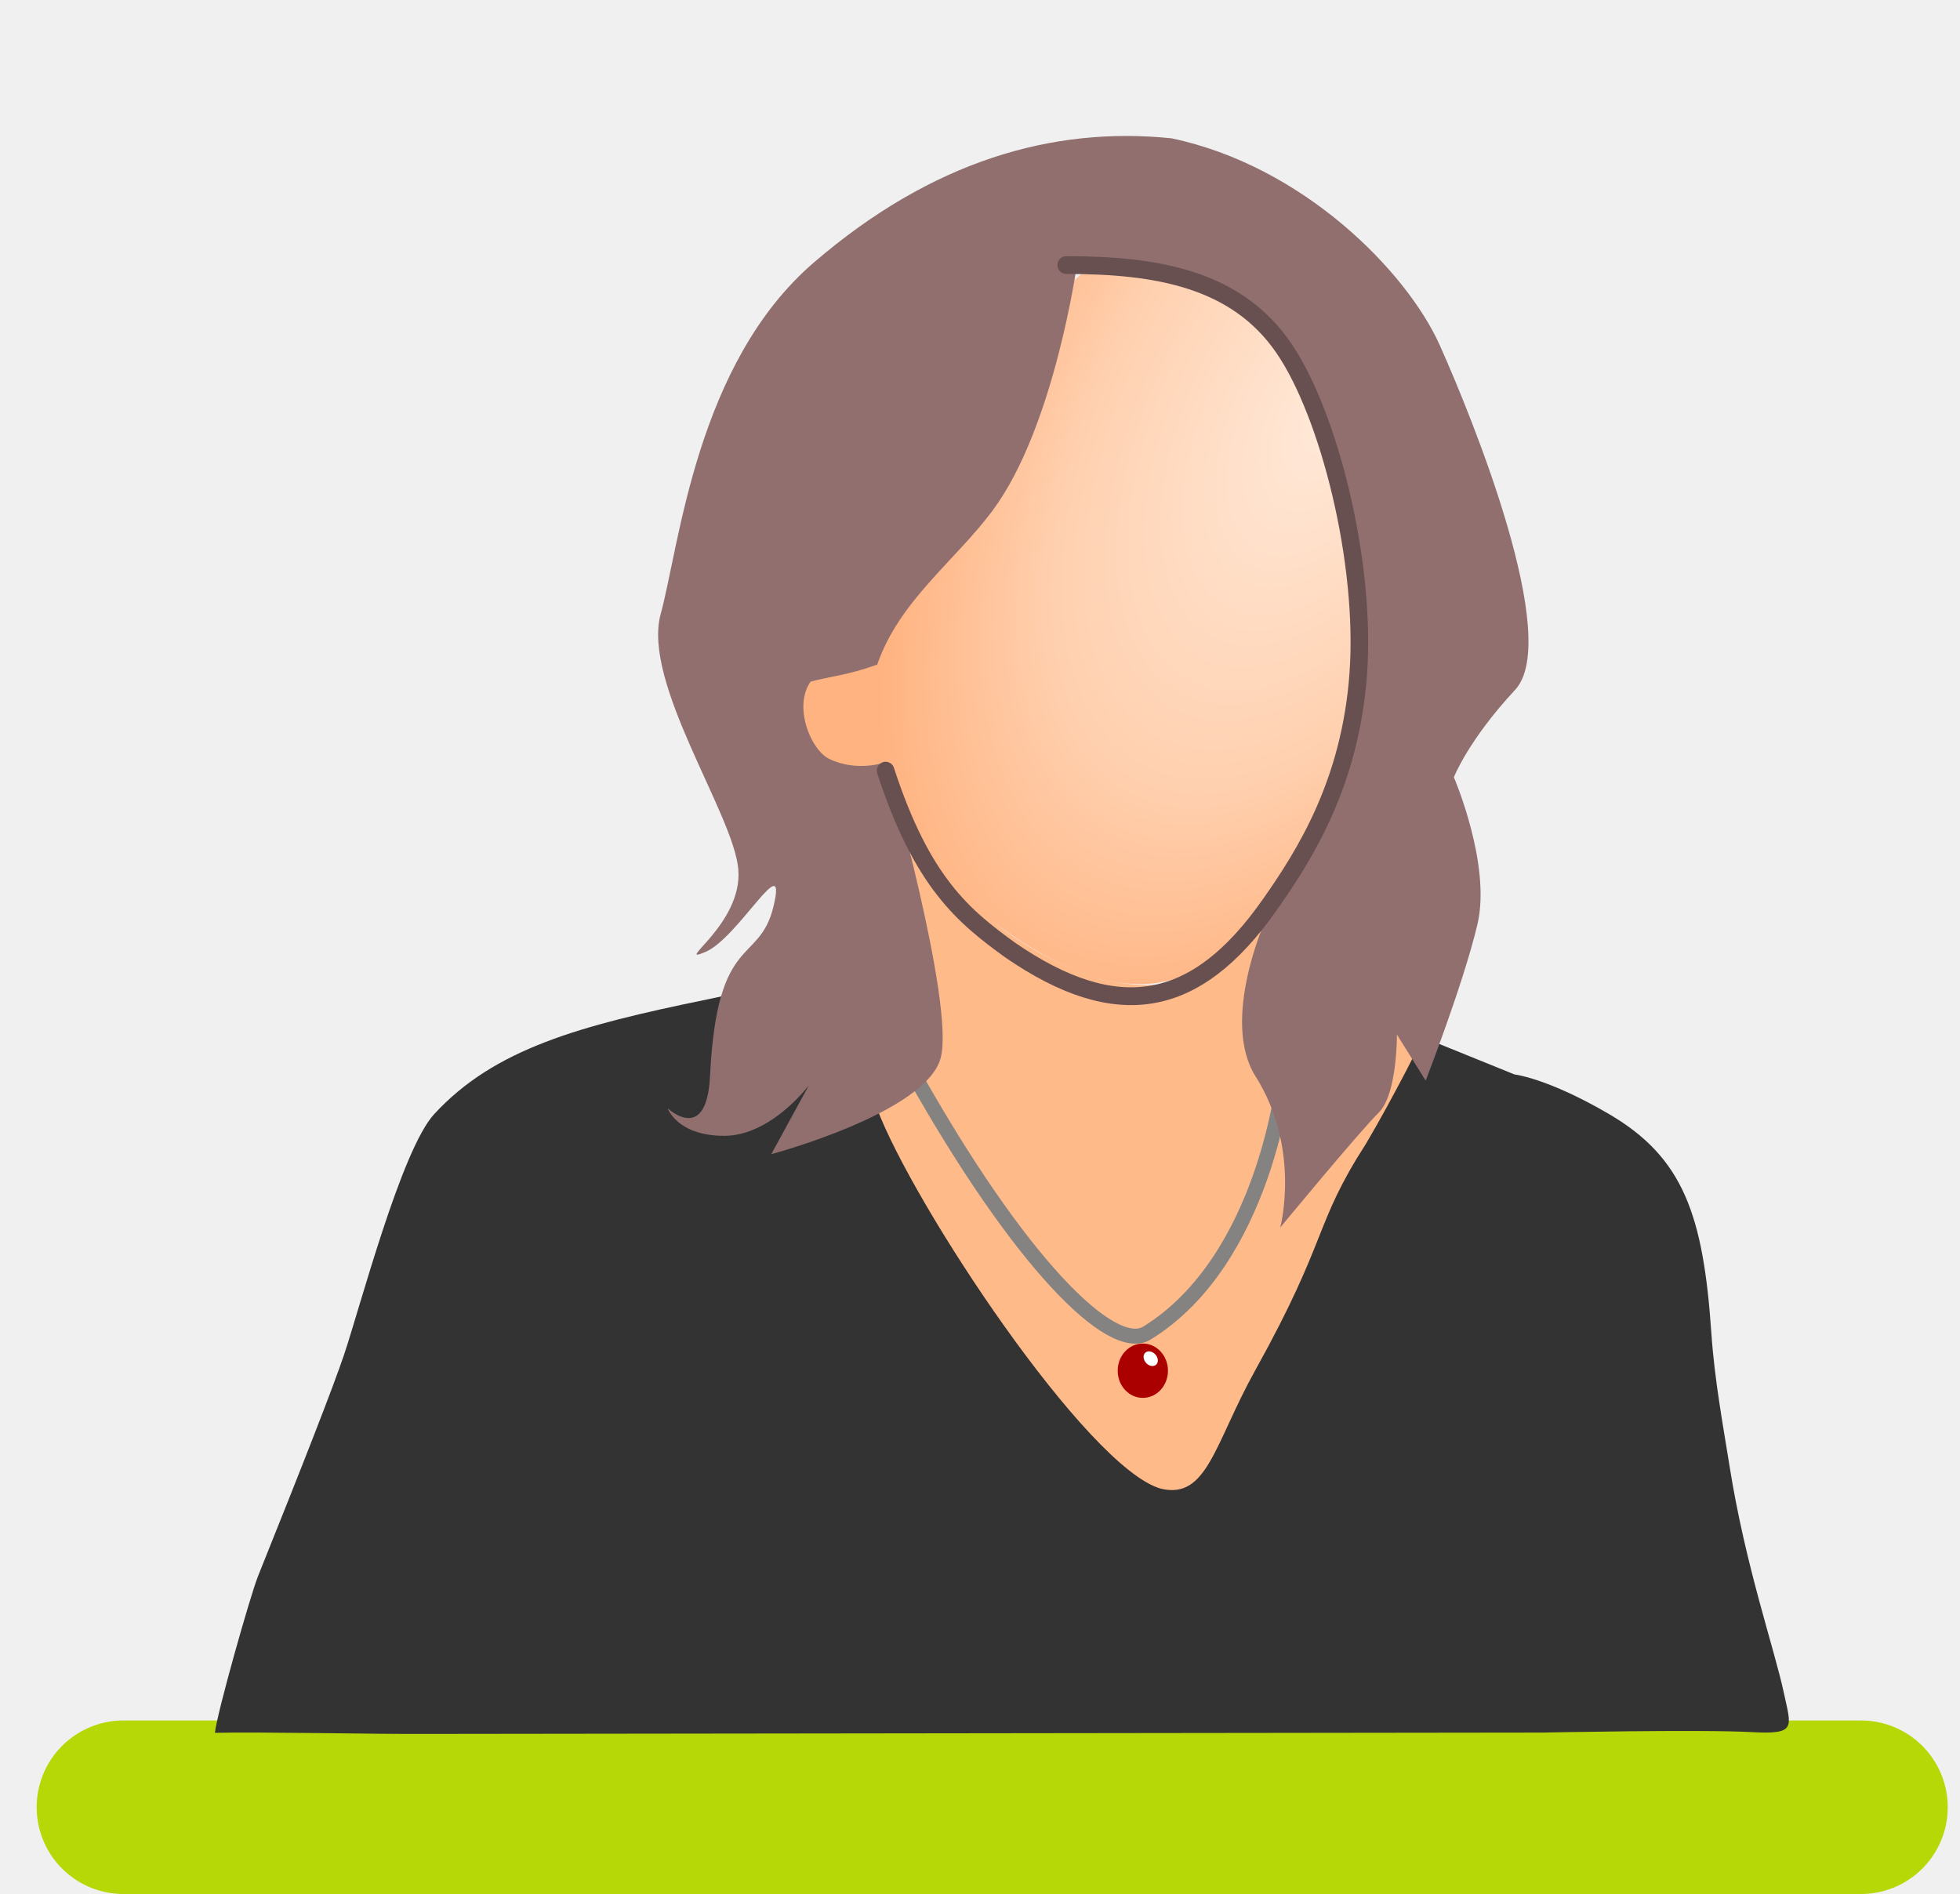
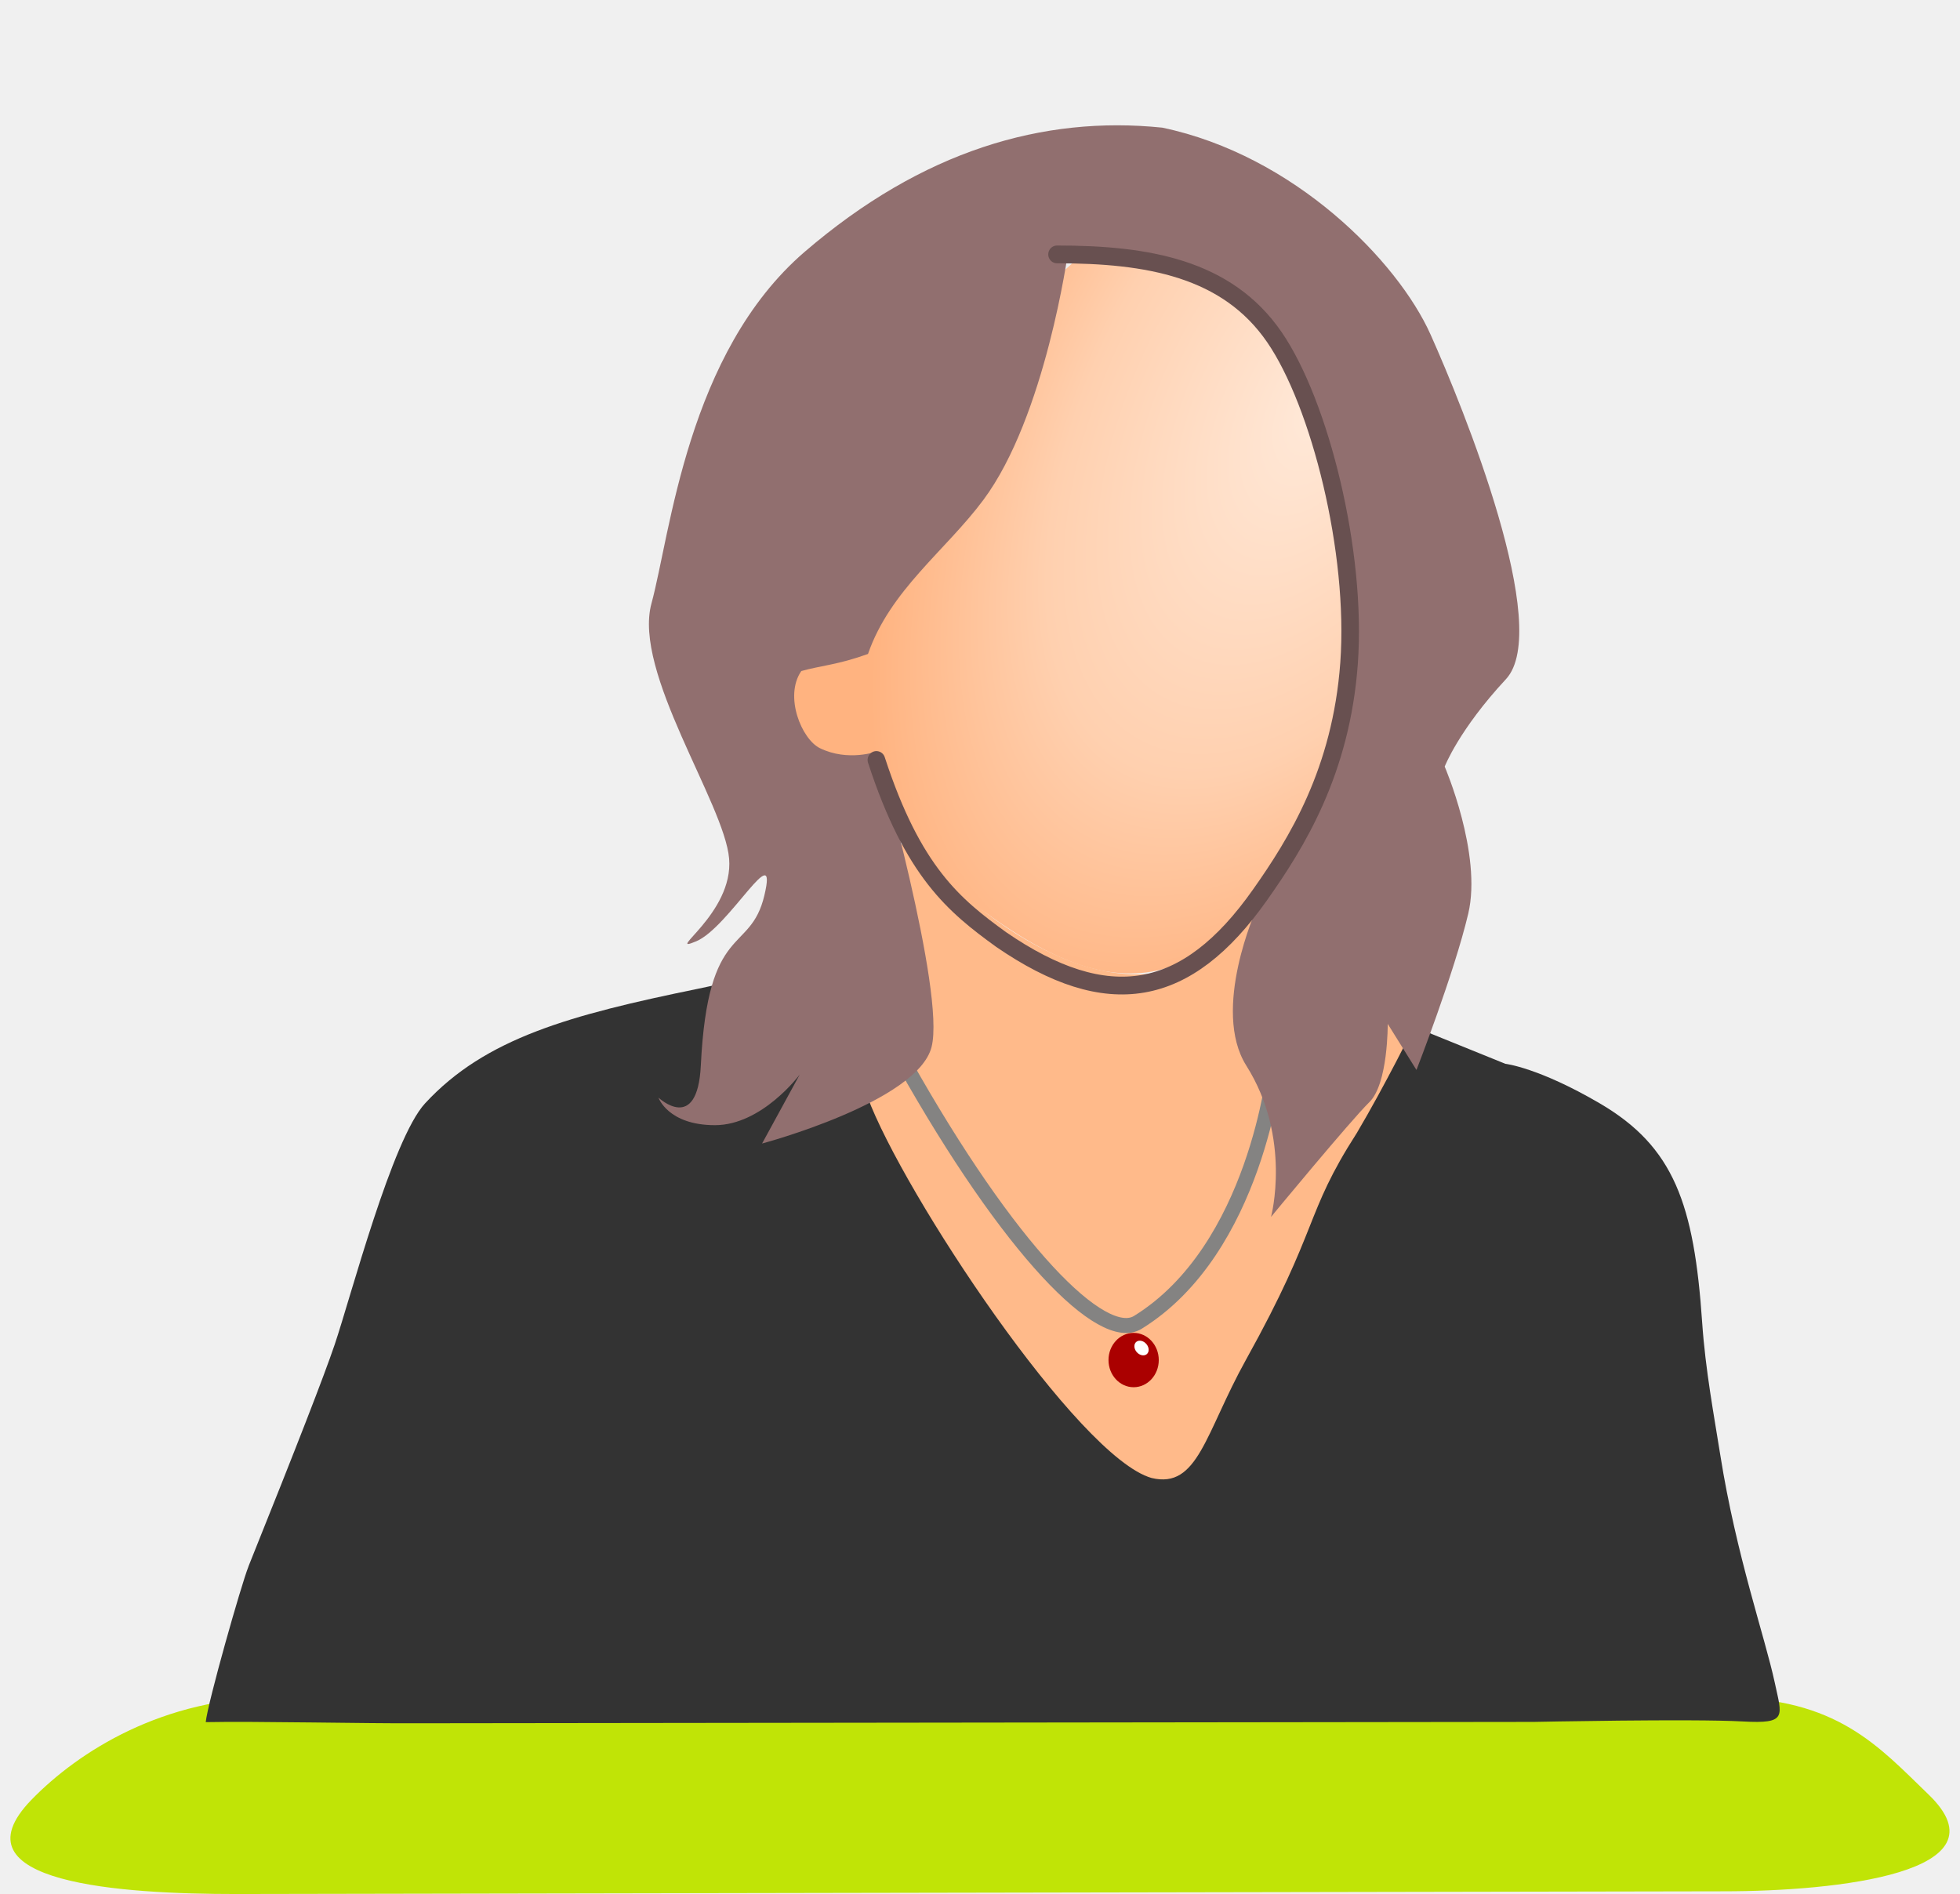
<svg xmlns="http://www.w3.org/2000/svg" xmlns:xlink="http://www.w3.org/1999/xlink" width="28.2mm" height="27.252mm" viewBox="0 0 28.2 27.252" version="1.1" id="svg2787">
  <defs id="defs2784">
    <linearGradient xlink:href="#linearGradient29522" id="linearGradient31309" gradientUnits="userSpaceOnUse" gradientTransform="matrix(0.7932409,-0.6089079,0.7932409,0.6089079,4.892518,-8.867114)" x1="14.228" y1="-29.19" x2="3.659" y2="-18.62" />
    <linearGradient id="linearGradient29522">
      <stop style="stop-color:#d4a125;stop-opacity:1;" offset="0" id="stop29518" />
      <stop style="stop-color:#edd495;stop-opacity:1;" offset="1" id="stop29520" />
    </linearGradient>
    <linearGradient xlink:href="#linearGradient29522" id="linearGradient31385" gradientUnits="userSpaceOnUse" gradientTransform="matrix(-0.7932409,-0.6089079,-0.7932409,0.6089079,5.107999,-8.867114)" x1="14.228" y1="-29.19" x2="3.659" y2="-18.62" />
    <linearGradient xlink:href="#linearGradient29522" id="linearGradient29605" gradientUnits="userSpaceOnUse" gradientTransform="matrix(0.8001375,-0.6190755,0.8001375,0.6190755,17.50946,-0.3688092)" x1="14.228" y1="-29.19" x2="3.659" y2="-18.62" />
    <linearGradient xlink:href="#linearGradient83550" id="linearGradient83552" x1="24.659" y1="1.848" x2="18.971" y2="8.448" gradientUnits="userSpaceOnUse" gradientTransform="matrix(-1.179496,0.5991861,0.1551683,0.9271714,45.51449,-13.0198)" />
    <linearGradient id="linearGradient83550">
      <stop style="stop-color:#b8f768;stop-opacity:1;" offset="0" id="stop83546" />
      <stop style="stop-color:#47bb08;stop-opacity:1;" offset="1" id="stop83548" />
    </linearGradient>
    <linearGradient xlink:href="#linearGradient83558" id="linearGradient83560" x1="20.859" y1="2.248" x2="18.971" y2="8.448" gradientUnits="userSpaceOnUse" gradientTransform="matrix(-1.179496,0.5991861,0.1551683,0.9271714,45.51449,-13.0198)" />
    <linearGradient id="linearGradient83558">
      <stop style="stop-color:#94dc14;stop-opacity:1;" offset="0" id="stop83554" />
      <stop style="stop-color:#52992a;stop-opacity:1;" offset="1" id="stop83556" />
    </linearGradient>
    <linearGradient xlink:href="#linearGradient80910" id="linearGradient80912" x1="5.45" y1="4.863" x2="6.85" y2="8.463" gradientUnits="userSpaceOnUse" gradientTransform="matrix(1.458482,0,0,1.143286,-2.798652,-1.418641)" />
    <linearGradient id="linearGradient80910">
      <stop style="stop-color:#f95353;stop-opacity:1;" offset="0" id="stop80906" />
      <stop style="stop-color:#d81634;stop-opacity:1;" offset="0.368" id="stop83544" />
      <stop style="stop-color:#940f24;stop-opacity:1;" offset="1" id="stop80908" />
    </linearGradient>
    <linearGradient xlink:href="#linearGradient97309" id="linearGradient69578" x1="18.775" y1="20.436" x2="15.345" y2="14.355" gradientUnits="userSpaceOnUse" gradientTransform="matrix(1.139867,0,0,1.103479,-2.988464,-2.738909)" />
    <linearGradient id="linearGradient97309">
      <stop style="stop-color:#18cfca;stop-opacity:1;" offset="0" id="stop97303" />
      <stop style="stop-color:#73dbee;stop-opacity:1;" offset="0.701" id="stop97305" />
      <stop style="stop-color:#9feafb;stop-opacity:1;" offset="1" id="stop97307" />
    </linearGradient>
    <linearGradient xlink:href="#linearGradient79520" id="linearGradient79522" x1="13.155" y1="2.285" x2="13.656" y2="13.385" gradientUnits="userSpaceOnUse" gradientTransform="translate(-0.5291667)" />
    <linearGradient id="linearGradient79520">
      <stop style="stop-color:#f0183b;stop-opacity:1;" offset="0" id="stop79516" />
      <stop style="stop-color:#df1737;stop-opacity:1;" offset="0.493" id="stop79524" />
      <stop style="stop-color:#7e1527;stop-opacity:1;" offset="1" id="stop79518" />
    </linearGradient>
    <radialGradient xlink:href="#linearGradient26559" id="radialGradient26561-8-4" cx="50.035" cy="10.592" fx="50.035" fy="10.592" r="5.772" gradientTransform="matrix(-0.9601652,1.792517,1.00028,0.4997347,56.22361,-88.92208)" gradientUnits="userSpaceOnUse" />
    <linearGradient id="linearGradient26559">
      <stop style="stop-color:#ffe9d9;stop-opacity:1;" offset="0" id="stop26555" />
      <stop style="stop-color:#ffd0af;stop-opacity:1;" offset="0.608" id="stop26563" />
      <stop style="stop-color:#ffb380;stop-opacity:1;" offset="1" id="stop26557" />
    </linearGradient>
  </defs>
  <g id="layer1">
-     <path style="fill:#dffa7f;fill-opacity:1;stroke:#b5d806;stroke-width:2.497;stroke-linecap:round;stroke-linejoin:round;stroke-miterlimit:8;stroke-dasharray:none;stroke-opacity:1;paint-order:fill markers stroke;stop-color:#000000" d="M 26.775,26.004 H 1.776" id="path44300" />
+     <g id="path44300-3" style="fill:#c0e406;fill-opacity:1;stroke-width:0.616" transform="matrix(2.360037,0,0,1.116383,-8.399355,-2.325823)">
+       <path style="color:#000000;fill:#c0e406;fill-opacity:1;stroke-width:1.538;stroke-linecap:round;stroke-linejoin:round;stroke-miterlimit:8;-inkscape-stroke:none;paint-order:fill markers stroke" d="M 14.068,25.21 H 5.247" id="path72463" />
+       <path style="color:#000000;fill:#c0e406;fill-opacity:1;stroke-width:0.616;stroke-linecap:round;stroke-linejoin:round;stroke-miterlimit:8;-inkscape-stroke:none;paint-order:fill markers stroke" d="m 5.246,23.961 c -0.69,1.59e-4 -1.208,0.694 -1.496,1.321 -0.494,1.079 0.559,1.213 1.248,1.213 l 9.07,-0.035 c 0.689,-1.59e-4 1.743,-0.241 1.248,-1.248 -0.304,-0.619 -0.558,-1.25 -1.248,-1.25 z" id="path72465" />
+     </g>
    <g id="g120516" transform="matrix(1,0,0,0.9976562,79.83912,27.44119)" style="stroke-width:1.001">
      <path id="rect77221" style="fill:#895e2b;fill-rule:evenodd;stroke-width:0.239" d="m 21.719,14.001 c 0.935,0 1.276,0.346 1.324,0.853 0,0 0.173,3.597 0.311,4.956 0.111,1.101 0.384,2.413 0.384,2.413 0.084,0.502 -1.083,0.688 -2.018,0.688 -0.935,0 -1.687,-0.41 -1.687,-0.919 v -7.071 c 0,-0.509 0.753,-0.919 1.687,-0.919 z" />
      <path style="fill:url(#linearGradient83552);fill-opacity:1;stroke:url(#linearGradient83560);stroke-width:1.001;stroke-linecap:round;stroke-linejoin:round;stroke-miterlimit:8;stroke-dasharray:1.001;stroke-dashoffset:1.302;stroke-opacity:1;paint-order:fill markers stroke;stop-color:#000000" d="m 21.349,1.755 c -2.463,1.169 -2.604,5.312 -3.141,7.715 -0.575,2.573 0.496,5.408 1.967,5.929 5.961,2.11 4.72,-3.157 4.609,-5.401 C 23.711,5.697 23.119,0.915 21.349,1.755 Z" id="path72803" />
      <rect style="fill:url(#linearGradient80912);fill-opacity:1;fill-rule:evenodd;stroke-width:0.265" id="rect69677" width="3.72" height="6.718" x="4.421" y="3.183" rx="0.65" ry="0.65" />
      <path id="rect60261-0" style="fill:#ecf0eb;fill-opacity:1;fill-rule:evenodd;stroke:#a0a4a0;stroke-width:0;stroke-linejoin:round;stroke-dasharray:none;stroke-opacity:1" d="M 12.376,2.956 3.277,11.887 V 24.189 H 21.475 V 11.888 Z" />
      <rect style="fill:#b98539;fill-opacity:1;fill-rule:evenodd;stroke:#ffffff;stroke-width:0;stroke-linejoin:round;stroke-dasharray:none;stroke-opacity:1" id="rect61077" width="5.704" height="9.768" x="5.317" y="14.441" rx="0.298" ry="0.298" />
      <rect style="fill:url(#linearGradient69578);fill-opacity:1;fill-rule:evenodd;stroke:#09f9d9;stroke-width:0;stroke-linecap:round;stroke-linejoin:round;stroke-dasharray:none;stroke-opacity:1" id="rect61075" width="7.335" height="6.399" x="12.81" y="13.102" rx="0.298" ry="0.298" />
      <path style="fill:#ffffff;fill-opacity:1;stroke:#f1f1f1;stroke-width:0.766;stroke-linecap:square;stroke-linejoin:round;stroke-miterlimit:8;stroke-dasharray:none;stroke-opacity:1;paint-order:fill markers stroke;stop-color:#000000" d="m 16.477,13.338 v 5.925" id="path69568" />
      <path style="fill:#ffffff;fill-opacity:1;stroke:#f1f1f1;stroke-width:0.766;stroke-linecap:square;stroke-linejoin:round;stroke-miterlimit:8;stroke-dasharray:none;stroke-opacity:1;paint-order:fill markers stroke;stop-color:#000000" d="m 13.006,16.301 h 6.954" id="path69570" />
      <circle style="fill:#f7f4f0;fill-opacity:1;fill-rule:evenodd;stroke-width:0.265" id="path83662" cx="9.795" cy="19.021" r="0.566" />
      <path style="fill:#b98539;fill-opacity:1;stroke:#a0a4a0;stroke-width:0.388;stroke-linecap:square;stroke-linejoin:round;stroke-miterlimit:8;stroke-dasharray:none;stroke-dashoffset:4.913;stroke-opacity:1;paint-order:fill markers stroke;stop-color:#000000" d="M 21.475,23.995 V 11.806" id="path105261" />
      <path style="fill:#b98539;fill-opacity:1;stroke:#e7e9e7;stroke-width:0.388;stroke-linecap:square;stroke-linejoin:round;stroke-miterlimit:8;stroke-dasharray:none;stroke-dashoffset:4.913;stroke-opacity:1;paint-order:fill markers stroke;stop-color:#000000" d="M 3.277,23.995 V 11.806" id="path105259" />
      <path style="fill:none;fill-opacity:1;stroke:url(#linearGradient79522);stroke-width:2.108;stroke-linecap:round;stroke-linejoin:round;stroke-miterlimit:8;stroke-dasharray:none;stroke-opacity:1;paint-order:fill markers stroke;stop-color:#000000" d="M 2.178,12.815 12.376,2.956 22.574,12.815" id="path60259" />
    </g>
    <g id="g117847" transform="translate(-85.68201,-18.42902)">
      <path id="rect29651" style="fill:#b89644;fill-opacity:1;fill-rule:evenodd;stroke-width:0.253" d="m -35.605,27.319 c -0.493,-1e-6 -0.985,0.145 -1.362,0.435 l -11.147,8.557 h 0.002 V 52.708 h 25.015 V 36.311 h 0.002 L -34.243,27.754 c -0.377,-0.29 -0.87,-0.435 -1.363,-0.435 z" />
      <rect style="mix-blend-mode:multiply;fill:#ddd3d3;fill-opacity:1;fill-rule:evenodd;stroke-width:0.259" id="rect31549-1" width="22.808" height="19.408" x="-46.973" y="31.063" />
      <rect style="fill:#ffffff;fill-rule:evenodd;stroke-width:0.265" id="rect31549" width="22.101" height="20.893" x="-46.656" y="31.253" />
      <text xml:space="preserve" style="font-style:normal;font-weight:normal;font-size:15.525px;line-height:1.25;font-family:sans-serif;fill:#000000;fill-opacity:1;stroke:none;stroke-width:0.243" x="-31.271" y="52.283" id="text33454" transform="matrix(0.9981024,0.2998089,-0.2238531,0.9346605,0,0)">
        <tspan id="tspan33452" style="font-style:normal;font-variant:normal;font-weight:bold;font-stretch:normal;font-size:15.525px;font-family:Amiri;-inkscape-font-specification:'Amiri Bold';fill:#ff2e2e;fill-opacity:1;stroke-width:0.243" x="-31.271" y="52.283">@</tspan>
      </text>
      <path id="path31562" style="mix-blend-mode:normal;fill:#c5a761;fill-opacity:1;stroke:#000000;stroke-width:0;stroke-linecap:butt;stroke-linejoin:miter;stroke-dasharray:none;stroke-opacity:1" d="m -24.548,36.496 -11.088,7.975 -11.019,-7.925 v 2.948 l 9.954,8.797 h 1.995 l -0.003,-0.05 h 0.208 l 9.953,-8.798 z" />
      <g id="g31560" transform="matrix(1,0,0,0.991651,-40.60526,66.98862)">
        <g id="g31553">
          <path id="rect29033-76-4" style="fill:url(#linearGradient31309);fill-opacity:1;fill-rule:evenodd;stroke-width:0.295" d="m -7.509,-30.936 v 16.535 c 0.453,10e-7 0.906,-0.133 1.253,-0.399 l 10.25,-7.868 -10.25,-7.868 c -0.347,-0.266 -0.8,-0.399 -1.253,-0.399 z" />
          <path id="rect29033-76-4-0" style="fill:url(#linearGradient31385);fill-opacity:1;fill-rule:evenodd;stroke-width:0.295" d="m 17.51,-30.936 v 16.535 c -0.453,10e-7 -0.906,-0.133 -1.253,-0.399 L 6.007,-22.668 16.257,-30.537 c 0.347,-0.266 0.8,-0.399 1.253,-0.399 z" />
        </g>
        <path id="rect29033-76-0" style="fill:#b89644;fill-opacity:1;fill-rule:evenodd;stroke-width:0.319" d="m 5,-23.668 c -0.473,-1e-6 -0.945,0.149 -1.307,0.448 l -10.696,8.82 H 17.003 L 6.307,-23.221 C 5.945,-23.519 5.473,-23.668 5,-23.668 Z" />
        <path id="rect29033-76" style="fill:url(#linearGradient29605);fill-opacity:1;fill-rule:evenodd;stroke-width:0.299" d="m 5,-22.806 c -0.457,-1e-6 -0.913,0.135 -1.264,0.406 l -10.339,8 H 16.603 L 6.264,-22.4 c -0.35,-0.271 -0.807,-0.406 -1.264,-0.406 z" />
      </g>
    </g>
-     <g id="g47072" transform="matrix(0.8106708,0,0,0.8197706,3.923247,1.004602)">
+     <g id="g47072" transform="matrix(0.8106708,0,0,0.8197706,3.790955,0.8512147)">
      <path id="path13238-1-2-5-8" style="fill:#ffba8a;fill-opacity:1;stroke:#000000;stroke-width:0;stroke-linecap:butt;stroke-linejoin:miter;stroke-dasharray:none;stroke-opacity:1" d="m 17.787,14.729 c 0.72,0.663 1.218,0.373 1.577,1.304 0.493,1.277 0.932,0.761 1.052,1.349 0.122,0.599 -0.373,1.479 -0.562,2.107 -0.374,1.244 -2.102,3.096 -2.563,4.119 -0.461,1.023 -1.37,1.8 -2.378,2.297 -1.008,0.498 -2.844,-0.161 -3.305,-0.133 -0.461,0.028 -1.142,-3.27 -1.401,-4.21 C 9.948,20.622 8.365,19.903 9.92,17.94 11.475,15.978 10.742,14.081 10.713,13.722 c -0.029,-0.359 1.04,0.259 1.242,0.48 0.202,0.221 1.026,1.074 2.229,1.576 1.061,0.443 2.011,0.33 2.241,-0.057 0.23,-0.387 1.537,-1.584 1.537,-1.584 z" />
      <path style="fill:url(#radialGradient26561-8-4);fill-opacity:1;stroke:#000000;stroke-width:0;stroke-linecap:butt;stroke-linejoin:miter;stroke-dasharray:none;stroke-opacity:1" d="m 18.215,4.611 c 0.652,0.938 1.141,3.76 1.262,4.595 0.284,1.952 -0.662,4.976 -1.524,5.61 -0.957,0.704 -1.637,1.137 -2.289,1.215 -0.977,0.117 -1.934,-0.391 -2.912,-1.095 -0.688,-0.496 -1.417,-0.894 -1.858,-1.914 -0.103,-0.239 -0.167,-0.252 -0.27,-0.509 -0.042,-0.105 -0.07,-0.078 -0.425,-0.034 -0.22,0.027 -1.415,-1.462 -1.499,-1.896 -0.057,-0.296 1.877,-0.285 1.93,-0.444 0.57,-1.72 1.236,-1.361 1.399,-2.221 0.163,-0.86 1.162,-3.464 2.436,-4.422 1.591,0.148 2.69,0.177 3.749,1.115 z" id="path12892-7-4-9-0" />
      <path style="fill:#333333;fill-opacity:1;stroke:#000000;stroke-width:0;stroke-linecap:butt;stroke-linejoin:miter;stroke-dasharray:none;stroke-opacity:0" d="m -0.268,26.459 c 0.865,-2.129 1.343,-3.347 1.532,-3.898 0.285,-0.833 1.018,-3.606 1.604,-4.233 1.069,-1.145 2.567,-1.55 4.847,-2.012 2.03,-0.412 2.269,-0.867 2.269,-0.867 0,0 0.575,1.839 0.734,2.762 0.637,1.697 3.742,6.331 5.045,6.693 0.824,0.195 0.95,-0.787 1.675,-2.077 1.314,-2.338 1.028,-2.534 1.966,-3.978 0.499,-0.833 1.015,-1.865 1.015,-1.865 l 1.622,0.65 c 0,0 0.584,0.063 1.675,0.694 1.319,0.763 1.675,1.77 1.818,3.851 0.057,0.827 0.212,1.639 0.322,2.326 0.281,1.755 0.793,3.194 0.965,3.986 0.13,0.603 0.23,0.73 -0.568,0.686 -0.899,-0.049 -3.711,0.008 -3.711,0.008 l -19.823,0.024 c -0.844,0.006 -2.9,-0.038 -3.744,-0.02 0.035,-0.342 0.629,-2.411 0.758,-2.73 z" id="path3866-5-8-8" />
      <path style="fill:none;stroke:#848382;stroke-width:0.263;stroke-linecap:round;stroke-linejoin:miter;stroke-dasharray:none;stroke-opacity:1" d="m 17.946,17.694 c 0,0 -0.327,3.195 -2.428,4.478 -0.63,0.385 -2.271,-1.251 -4.151,-4.559" id="path27717-0-1" />
      <path style="fill:#916f6f;stroke:#000000;stroke-width:0;stroke-linecap:butt;stroke-linejoin:miter;stroke-dasharray:none;stroke-opacity:1" d="m 15.951,1.202 c 2.339,0.484 4.177,2.34 4.762,3.631 0.585,1.291 2.172,5.164 1.337,6.051 -0.835,0.888 -1.086,1.533 -1.086,1.533 0,0 0.668,1.533 0.418,2.582 -0.251,1.049 -0.919,2.743 -0.919,2.743 l -0.51,-0.809 c 0,0 0.009,1.051 -0.326,1.374 -0.334,0.323 -1.745,2.014 -1.745,2.014 0,0 0.374,-1.381 -0.438,-2.654 -0.628,-0.983 0.178,-2.749 0.178,-2.749 0,0 1.42,-1.856 1.587,-3.308 0.167,-1.452 -0.251,-5.971 -1.671,-7.262 -1.253,-1.139 -3.258,-0.968 -3.258,-0.968 0,0 -0.4,2.891 -1.504,4.357 -0.668,0.888 -1.655,1.582 -2.047,2.703 -0.536,0.191 -0.833,0.203 -1.184,0.3 -0.309,0.444 0.007,1.198 0.331,1.354 0.501,0.242 1.012,0.057 1.012,0.057 0,0 1.22,4.22 0.969,5.188 -0.251,0.968 -3.008,1.694 -3.008,1.694 l 0.668,-1.21 c 0,0 -0.668,0.888 -1.504,0.888 -0.835,0 -1.003,-0.484 -1.003,-0.484 0,0 0.692,0.647 0.752,-0.565 0.125,-2.542 0.877,-1.936 1.128,-2.985 0.251,-1.049 -0.627,0.565 -1.211,0.807 -0.585,0.242 0.668,-0.484 0.585,-1.452 C 8.181,13.063 6.552,10.763 6.886,9.553 7.22,8.342 7.519,5.155 9.607,3.38 11.696,1.605 13.835,0.987 15.951,1.202 Z" id="path26059-6-5" />
      <path style="fill:none;fill-opacity:1;stroke:#685050;stroke-width:0.312;stroke-linecap:round;stroke-linejoin:round;stroke-miterlimit:8;stroke-dasharray:none;stroke-opacity:1;paint-order:fill markers stroke" d="m 14.084,3.427 c 1.599,0 3.016,0.238 3.86,1.456 0.804,1.161 1.466,3.761 1.323,5.716 -0.139,1.903 -0.932,3.162 -1.583,4.073 -1.302,1.825 -2.699,2.067 -4.593,0.78 -0.827,-0.593 -1.565,-1.184 -2.213,-3.151" id="path28002" />
      <g id="g27721-2-8" transform="matrix(-0.8354269,0,0,0.8068189,62.2381,-0.4478429)" style="stroke-width:1.21">
        <ellipse style="fill:#aa0000;fill-opacity:1;fill-rule:evenodd;stroke-width:0.32" id="path11936-3-7-4-3" cx="56.013" cy="28.856" rx="0.534" ry="0.591" />
        <ellipse style="fill:#ffffff;fill-rule:evenodd;stroke-width:0.32" id="path12898-2-3-7-8" cx="61.474" cy="-12.193" rx="0.135" ry="0.174" transform="matrix(0.7845642,0.6200476,-0.6245485,0.780986,0,0)" />
      </g>
    </g>
  </g>
</svg>
